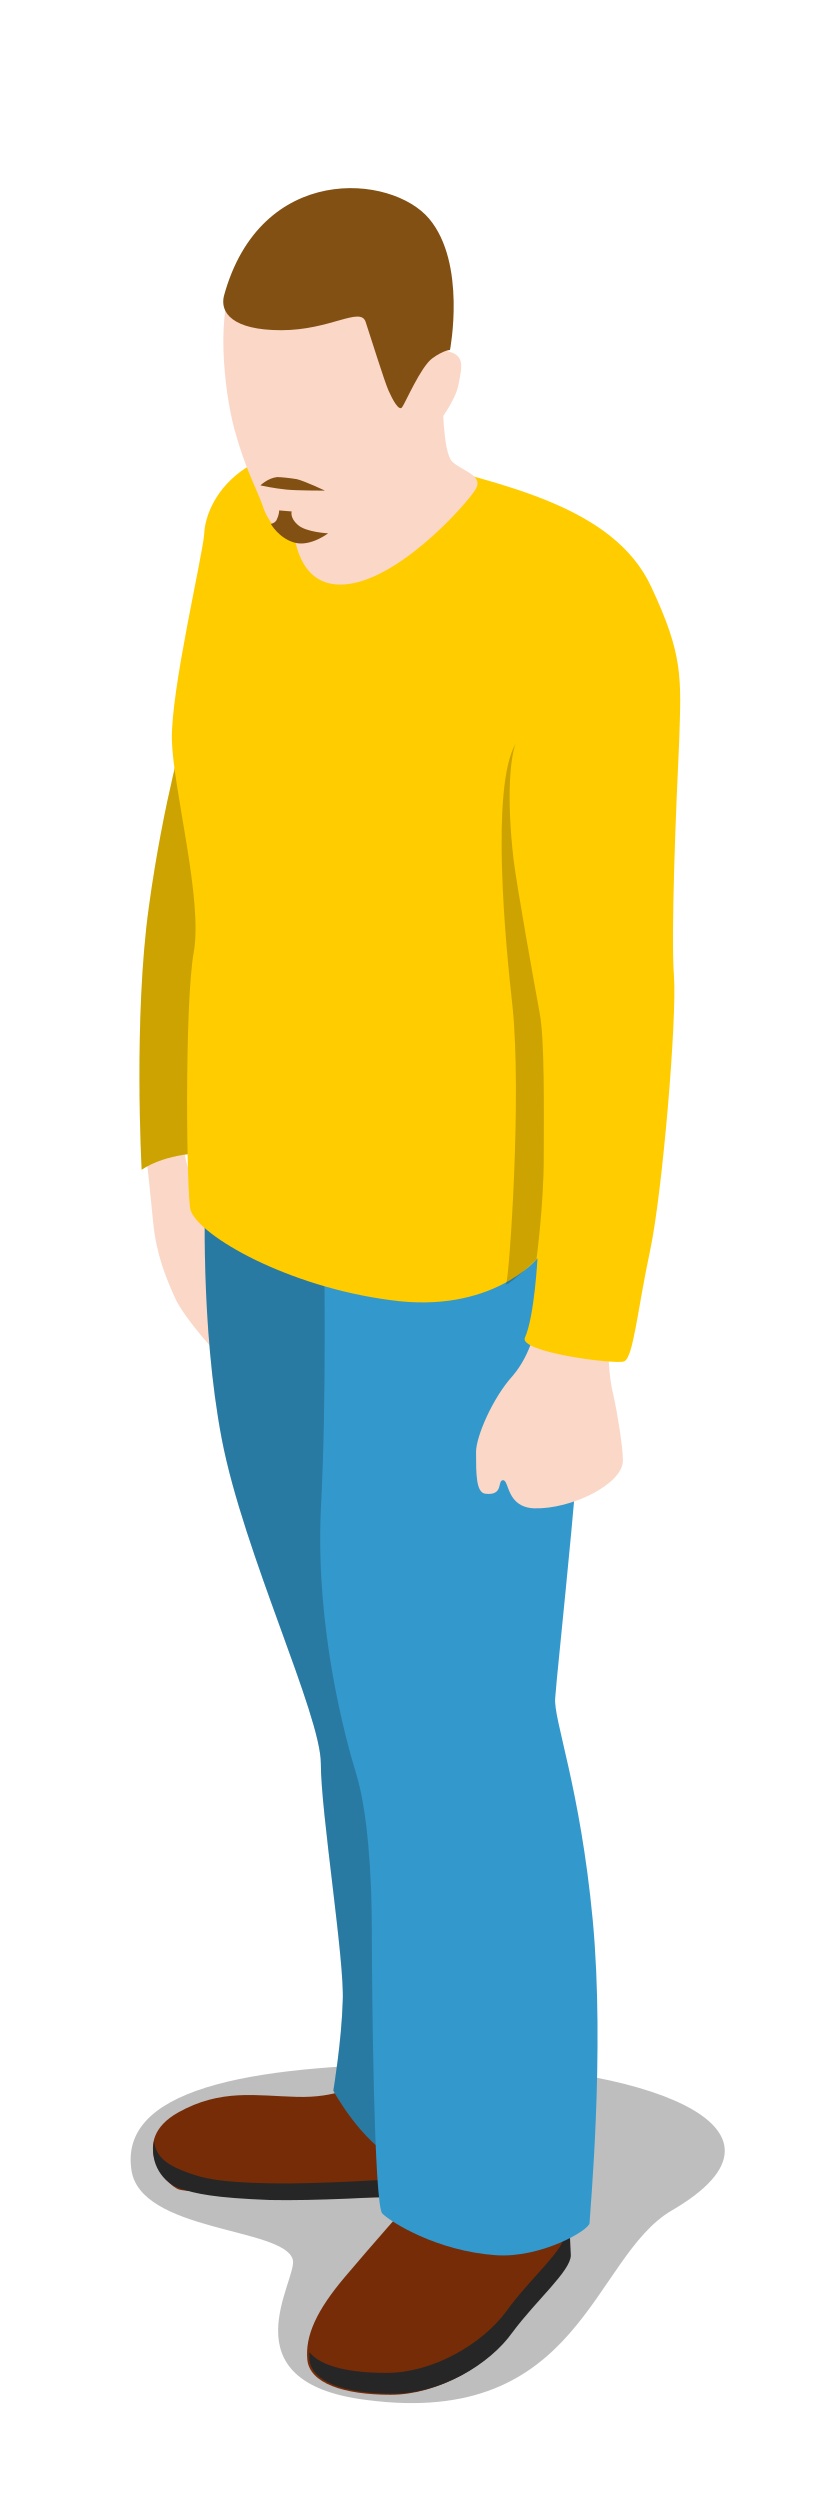
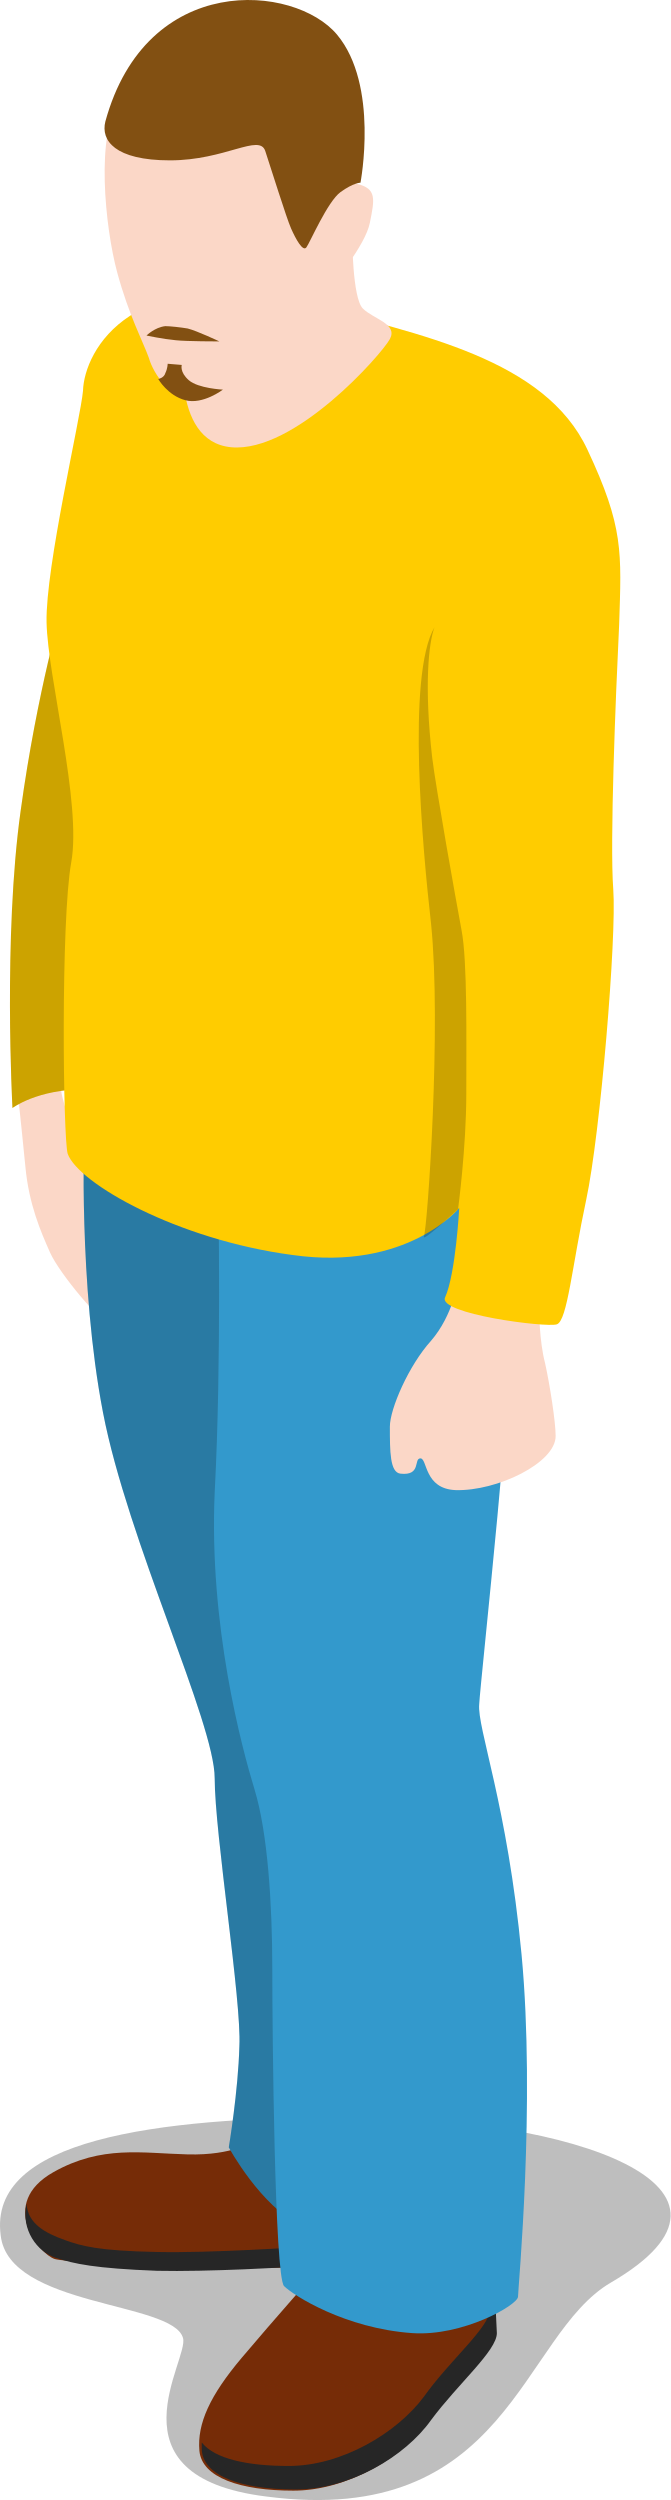
- <svg xmlns="http://www.w3.org/2000/svg" enable-background="new 0 0 80 240" viewBox="0 0 80 240">
-   <path d="m13.4 105s1 9.1 1.3 12.3 1.3 5.5 2.1 7.3 4.5 6.2 5 5.9-.3-2.1-.3-2.5.4-1.7-.2-2.5c-.6-.7-1.7-4-1.6-4.7s1.4-.9 1.5-1.4.1-.5.1-.5-3.6-6-3.6-8.6c0-2.7-.1-6.1-.1-6.1s-.6-.3-2 0c-1.4.2-2.2.8-2.2.8z" fill="#fbd7c7" />
-   <path d="m28.1 216.9c.6 1.8-6.7 11.8 7.1 13.5 20.6 2.7 21.6-13.7 29.3-18.2 13.9-8.1-3.1-14.1-22.5-14.1-16.3.1-30.5 1.9-29.4 10.1.7 6.1 14.6 5.6 15.5 8.7z" fill="#262626" opacity=".3" />
-   <path d="m34 200.2s-1.6 1.2-5.5 1.1-7.3-.8-11.4 1.5c-4.8 2.7-1.2 7 .1 7.4s18.1.9 21.2.7 2.1-8.2 2.1-8.2z" fill="#762c07" />
-   <path d="m39.4 209.1c-1.5.1-9 .6-13.5.5-5-.1-6.4-.5-7.8-1-1.7-.6-3.2-1.4-3.3-3.1-.5 2.2.9 4.1 2.5 4.6 1.5.5 3.3.9 8.6 1.1 4.2.1 11.3-.3 12.6-.4.8-.1 1.4-.7 1.7-1.6-.4.3-.5-.1-.8-.1z" fill="#262626" />
-   <path d="m39.7 211s-3.9 4.4-6.6 7.6-3.8 5.6-3.6 7.9 3.5 3.4 8 3.4 9.3-2.8 11.5-5.9c2.3-3.1 5.6-5.9 5.6-7.4s-.1-6.2-.1-6.2z" fill="#762c07" />
-   <path d="m54.6 210.4h-.5c0 1.5.1 3.3.1 4.1 0 1.5-3.4 4.3-5.6 7.4-2.3 3.1-7 5.9-11.5 5.9-3.5 0-6.3-.6-7.4-2v.6c.1 2.3 3.5 3.4 8 3.4 4.6 0 9.3-2.8 11.5-5.9 2.3-3.1 5.6-5.9 5.6-7.4-.1-1.4-.2-6.1-.2-6.1z" fill="#262626" />
-   <path d="m19.7 114.3s-.5 13 1.6 23.9 9.5 26.4 9.5 31.1 2.3 19 2.1 22.8c-.1 3.8-.9 8.6-.9 8.6s2.7 5 6.2 6.7 7.2-.4 7.2-.4l-6.4-90.5z" fill="#39c" />
-   <path d="m19.7 114.3s-.5 13 1.6 23.9 9.5 26.4 9.5 31.1 2.3 19 2.1 22.8c-.1 3.8-.9 8.6-.9 8.6s2.7 5 6.2 6.7 7.2-.4 7.2-.4l-6.4-90.5z" opacity=".2" />
-   <path d="m31.1 119.4s.3 14.3-.3 25.6c-.5 11.3 2.3 21.7 3.4 25.3s1.5 9.7 1.5 15.2.2 26.2 1 27 5.2 3.6 10.9 4c4.3.3 9-2.4 9-3.1s1.5-16.4.3-29.1-3.8-19.3-3.6-21.3c.1-2 3.1-29.1 2.8-34.7s-2-18.4-2-18.4z" fill="#39c" />
-   <path d="m17.9 69.4s-2.2 7.4-3.6 17.6c-1.5 10.7-.7 25.3-.7 25.3s2.1-1.6 6.2-1.6-1.9-41.3-1.9-41.3z" fill="#fc0" />
-   <path d="m17.9 69.4s-2.2 7.4-3.6 17.6c-1.5 10.7-.7 25.3-.7 25.3s2.1-1.6 6.2-1.6-1.9-41.3-1.9-41.3z" opacity=".2" />
-   <path d="m51.5 127s-.4 2.9-2.3 5.1c-1.9 2.1-3.5 5.8-3.5 7.3 0 2.1 0 3.9.9 4 1.8.2 1.1-1.3 1.7-1.3s.3 2.6 3 2.7c3.5.1 8.5-2.3 8.5-4.6 0-1.2-.5-4.4-.9-6.2-.5-1.9-.5-4.5-.5-4.5z" fill="#fbd7c7" />
-   <path d="m38.8 44c9.5 2.5 20.1 4.6 23.7 12.3 3.1 6.6 2.9 8.7 2.7 14.9-.3 6.2-.8 18.5-.5 22.5s-1.1 20.8-2.3 26.4-1.6 10.3-2.5 10.6-10.2-.9-9.5-2.3c.9-2 1.2-7.6 1.2-7.6s-4.4 5.4-14.2 4c-9.8-1.3-18.2-6.1-19.1-8.6-.4-1.2-.6-19.8.3-24.8s-2-15.7-2.1-20.4 2.9-17.4 3.1-19.7c.1-3.4 4.2-11.2 19.2-7.3z" fill="#fc0" />
-   <path d="m51.5 120.9s.7-5.2.7-9.8.1-11.3-.4-13.9c-.5-2.7-2.2-12.2-2.5-14.7-.7-6.1-.3-9.8.2-11.1-2.4 4.1-1 19-.3 25.2.9 8.7-.3 25.8-.6 26.6-.3.7 2.9-2.3 2.9-2.3z" opacity=".2" />
-   <path d="m42.5 38.2s0 5.2.9 6.1 3 1.3 2.3 2.6-8.1 9.7-13.5 9.2c-5.3-.5-4-9.4-4-9.4z" fill="#fbd7c7" />
-   <path d="m22.8 26.5c-2.2 2.8-1.3 11-.3 14.7s2.2 5.9 2.7 7.3c.4 1.4 1.9 3.6 3.9 3.5s8.2-4.1 10.1-7.1c1.8-3 4.4-5.9 4.8-7.9s.6-2.9-1.1-3.3-5.3-7.8-9.9-8.1-8.9-.8-10.2.9z" fill="#fbd7c7" />
-   <g fill="#825012">
-     <path d="m21.5 28.4c-.4 1.6.8 3.3 5.5 3.3s7.6-2.3 8.1-.8 1.8 5.7 2.2 6.6 1 2 1.3 1.6 1.8-3.9 2.9-4.7 1.7-.8 1.7-.8 1.6-8.3-2-12.6-16.2-5.4-19.7 7.4z" />
-     <path d="m25 46.6s.7-.7 1.6-.8c.4 0 1.3.1 1.9.2.8.2 2.7 1.1 2.7 1.1s-2.8 0-3.7-.1c-1.1-.1-2.5-.4-2.5-.4z" />
-     <path d="m26.8 49 1.2.1s-.2.6.6 1.3 2.9.8 2.9.8-1.7 1.3-3.2.9-2.3-1.8-2.3-1.8.5-.1.6-.5c.2-.4.2-.8.2-.8z" />
+ <svg xmlns="http://www.w3.org/2000/svg" enable-background="new 0 0 80 240" viewBox="0 0 5.677 21.165" version="1.1" id="svg42" width="5.677" height="21.165">
+   <defs id="defs46" />
+   <g id="g70" transform="matrix(0.09953724,0,0,0.09953724,-1.248203,-1.797714)">
+     <path id="path2" d="m 13.4,105 c 0,0 1,9.1 1.3,12.3 0.3,3.2 1.3,5.5 2.1,7.3 0.8,1.8 4.5,6.2 5,5.9 0.5,-0.3 -0.3,-2.1 -0.3,-2.5 0,-0.4 0.4,-1.7 -0.2,-2.5 -0.6,-0.7 -1.7,-4 -1.6,-4.7 0.1,-0.7 1.4,-0.9 1.5,-1.4 0.1,-0.5 0.1,-0.5 0.1,-0.5 0,0 -3.6,-6 -3.6,-8.6 0,-2.7 -0.1,-6.1 -0.1,-6.1 0,0 -0.6,-0.3 -2,0 -1.4,0.2 -2.2,0.8 -2.2,0.8 z" style="fill:#fbd7c7" />
+     <path id="path4" d="m 28.1,216.9 c 0.6,1.8 -6.7,11.8 7.1,13.5 20.6,2.7 21.6,-13.7 29.3,-18.2 13.9,-8.1 -3.1,-14.1 -22.5,-14.1 -16.3,0.1 -30.5,1.9 -29.4,10.1 0.7,6.1 14.6,5.6 15.5,8.7 z" style="opacity:0.3;fill:#262626" />
+     <path id="path6" d="m 34,200.2 c 0,0 -1.6,1.2 -5.5,1.1 -3.9,-0.1 -7.3,-0.8 -11.4,1.5 -4.8,2.7 -1.2,7 0.1,7.4 1.3,0.4 18.1,0.9 21.2,0.7 3.1,-0.2 2.1,-8.2 2.1,-8.2 z" style="fill:#762c07" />
+     <path id="path8" d="m 39.4,209.1 c -1.5,0.1 -9,0.6 -13.5,0.5 -5,-0.1 -6.4,-0.5 -7.8,-1 -1.7,-0.6 -3.2,-1.4 -3.3,-3.1 -0.5,2.2 0.9,4.1 2.5,4.6 1.5,0.5 3.3,0.9 8.6,1.1 4.2,0.1 11.3,-0.3 12.6,-0.4 0.8,-0.1 1.4,-0.7 1.7,-1.6 -0.4,0.3 -0.5,-0.1 -0.8,-0.1 z" style="fill:#262626" />
+     <path id="path10" d="m 39.7,211 c 0,0 -3.9,4.4 -6.6,7.6 -2.7,3.2 -3.8,5.6 -3.6,7.9 0.2,2.3 3.5,3.4 8,3.4 4.5,0 9.3,-2.8 11.5,-5.9 2.3,-3.1 5.6,-5.9 5.6,-7.4 0,-1.5 -0.1,-6.2 -0.1,-6.2 z" style="fill:#762c07" />
+     <path id="path12" d="m 54.6,210.4 h -0.5 c 0,1.5 0.1,3.3 0.1,4.1 0,1.5 -3.4,4.3 -5.6,7.4 -2.3,3.1 -7,5.9 -11.5,5.9 -3.5,0 -6.3,-0.6 -7.4,-2 v 0.6 c 0.1,2.3 3.5,3.4 8,3.4 4.6,0 9.3,-2.8 11.5,-5.9 2.3,-3.1 5.6,-5.9 5.6,-7.4 -0.1,-1.4 -0.2,-6.1 -0.2,-6.1 z" style="fill:#262626" />
+     <path id="path14" d="m 19.7,114.3 c 0,0 -0.5,13 1.6,23.9 2.1,10.9 9.5,26.4 9.5,31.1 0,4.7 2.3,19 2.1,22.8 -0.1,3.8 -0.9,8.6 -0.9,8.6 0,0 2.7,5 6.2,6.7 3.5,1.7 7.2,-0.4 7.2,-0.4 L 39,116.5 Z" style="fill:#3399cc" />
+     <path id="path16" d="m 19.7,114.3 c 0,0 -0.5,13 1.6,23.9 2.1,10.9 9.5,26.4 9.5,31.1 0,4.7 2.3,19 2.1,22.8 -0.1,3.8 -0.9,8.6 -0.9,8.6 0,0 2.7,5 6.2,6.7 3.5,1.7 7.2,-0.4 7.2,-0.4 L 39,116.5 Z" style="opacity:0.2" />
+     <path id="path18" d="m 31.1,119.4 c 0,0 0.3,14.3 -0.3,25.6 -0.5,11.3 2.3,21.7 3.4,25.3 1.1,3.6 1.5,9.7 1.5,15.2 0,5.5 0.2,26.2 1,27 0.8,0.8 5.2,3.6 10.9,4 4.3,0.3 9,-2.4 9,-3.1 0,-0.7 1.5,-16.4 0.3,-29.1 -1.2,-12.7 -3.8,-19.3 -3.6,-21.3 0.1,-2 3.1,-29.1 2.8,-34.7 -0.3,-5.6 -2,-18.4 -2,-18.4 z" style="fill:#3399cc" />
+     <path id="path20" d="m 17.9,69.4 c 0,0 -2.2,7.4 -3.6,17.6 -1.5,10.7 -0.7,25.3 -0.7,25.3 0,0 2.1,-1.6 6.2,-1.6 4.1,0 -1.9,-41.3 -1.9,-41.3 z" style="fill:#ffcc00" />
+     <path id="path22" d="m 17.9,69.4 c 0,0 -2.2,7.4 -3.6,17.6 -1.5,10.7 -0.7,25.3 -0.7,25.3 0,0 2.1,-1.6 6.2,-1.6 4.1,0 -1.9,-41.3 -1.9,-41.3 z" style="opacity:0.2" />
+     <path id="path24" d="m 51.5,127 c 0,0 -0.4,2.9 -2.3,5.1 -1.9,2.1 -3.5,5.8 -3.5,7.3 0,2.1 0,3.9 0.9,4 1.8,0.2 1.1,-1.3 1.7,-1.3 0.6,0 0.3,2.6 3,2.7 3.5,0.1 8.5,-2.3 8.5,-4.6 0,-1.2 -0.5,-4.4 -0.9,-6.2 -0.5,-1.9 -0.5,-4.5 -0.5,-4.5 z" style="fill:#fbd7c7" />
+     <path id="path26" d="m 38.8,44 c 9.5,2.5 20.1,4.6 23.7,12.3 3.1,6.6 2.9,8.7 2.7,14.9 -0.3,6.2 -0.8,18.5 -0.5,22.5 0.3,4 -1.1,20.8 -2.3,26.4 -1.2,5.6 -1.6,10.3 -2.5,10.6 -0.9,0.3 -10.2,-0.9 -9.5,-2.3 0.9,-2 1.2,-7.6 1.2,-7.6 0,0 -4.4,5.4 -14.2,4 -9.8,-1.3 -18.2,-6.1 -19.1,-8.6 -0.4,-1.2 -0.6,-19.8 0.3,-24.8 0.9,-5 -2,-15.7 -2.1,-20.4 -0.1,-4.7 2.9,-17.4 3.1,-19.7 0.1,-3.4 4.2,-11.2 19.2,-7.3 z" style="fill:#ffcc00" />
+     <path id="path28" d="m 51.5,120.9 c 0,0 0.7,-5.2 0.7,-9.8 0,-4.6 0.1,-11.3 -0.4,-13.9 C 51.3,94.5 49.6,85 49.3,82.5 48.6,76.4 49,72.7 49.5,71.4 c -2.4,4.1 -1,19 -0.3,25.2 0.9,8.7 -0.3,25.8 -0.6,26.6 -0.3,0.7 2.9,-2.3 2.9,-2.3 z" style="opacity:0.2" />
+     <path id="path30" d="m 42.5,38.2 c 0,0 0,5.2 0.9,6.1 0.9,0.9 3,1.3 2.3,2.6 -0.7,1.3 -8.1,9.7 -13.5,9.2 -5.3,-0.5 -4,-9.4 -4,-9.4 z" style="fill:#fbd7c7" />
+     <path id="path32" d="m 22.8,26.5 c -2.2,2.8 -1.3,11 -0.3,14.7 1,3.7 2.2,5.9 2.7,7.3 0.4,1.4 1.9,3.6 3.9,3.5 2,-0.1 8.2,-4.1 10.1,-7.1 C 41,41.9 43.6,39 44,37 44.4,35 44.6,34.1 42.9,33.7 41.2,33.3 37.6,25.9 33,25.6 28.4,25.3 24.1,24.8 22.8,26.5 Z" style="fill:#fbd7c7" />
+     <g id="g40" style="fill:#825012">
+       <path id="path34" d="m 21.5,28.4 c -0.4,1.6 0.8,3.3 5.5,3.3 4.7,0 7.6,-2.3 8.1,-0.8 0.5,1.5 1.8,5.7 2.2,6.6 0.4,0.9 1,2 1.3,1.6 0.3,-0.4 1.8,-3.9 2.9,-4.7 1.1,-0.8 1.7,-0.8 1.7,-0.8 0,0 1.6,-8.3 -2,-12.6 C 37.6,16.7 25,15.6 21.5,28.4 Z" />
+       <path id="path36" d="m 25,46.6 c 0,0 0.7,-0.7 1.6,-0.8 0.4,0 1.3,0.1 1.9,0.2 0.8,0.2 2.7,1.1 2.7,1.1 0,0 -2.8,0 -3.7,-0.1 C 26.4,46.9 25,46.6 25,46.6 Z" />
+       <path id="path38" d="m 26.8,49 1.2,0.1 c 0,0 -0.2,0.6 0.6,1.3 0.8,0.7 2.9,0.8 2.9,0.8 0,0 -1.7,1.3 -3.2,0.9 -1.5,-0.4 -2.3,-1.8 -2.3,-1.8 0,0 0.5,-0.1 0.6,-0.5 0.2,-0.4 0.2,-0.8 0.2,-0.8 z" />
+     </g>
  </g>
</svg>
